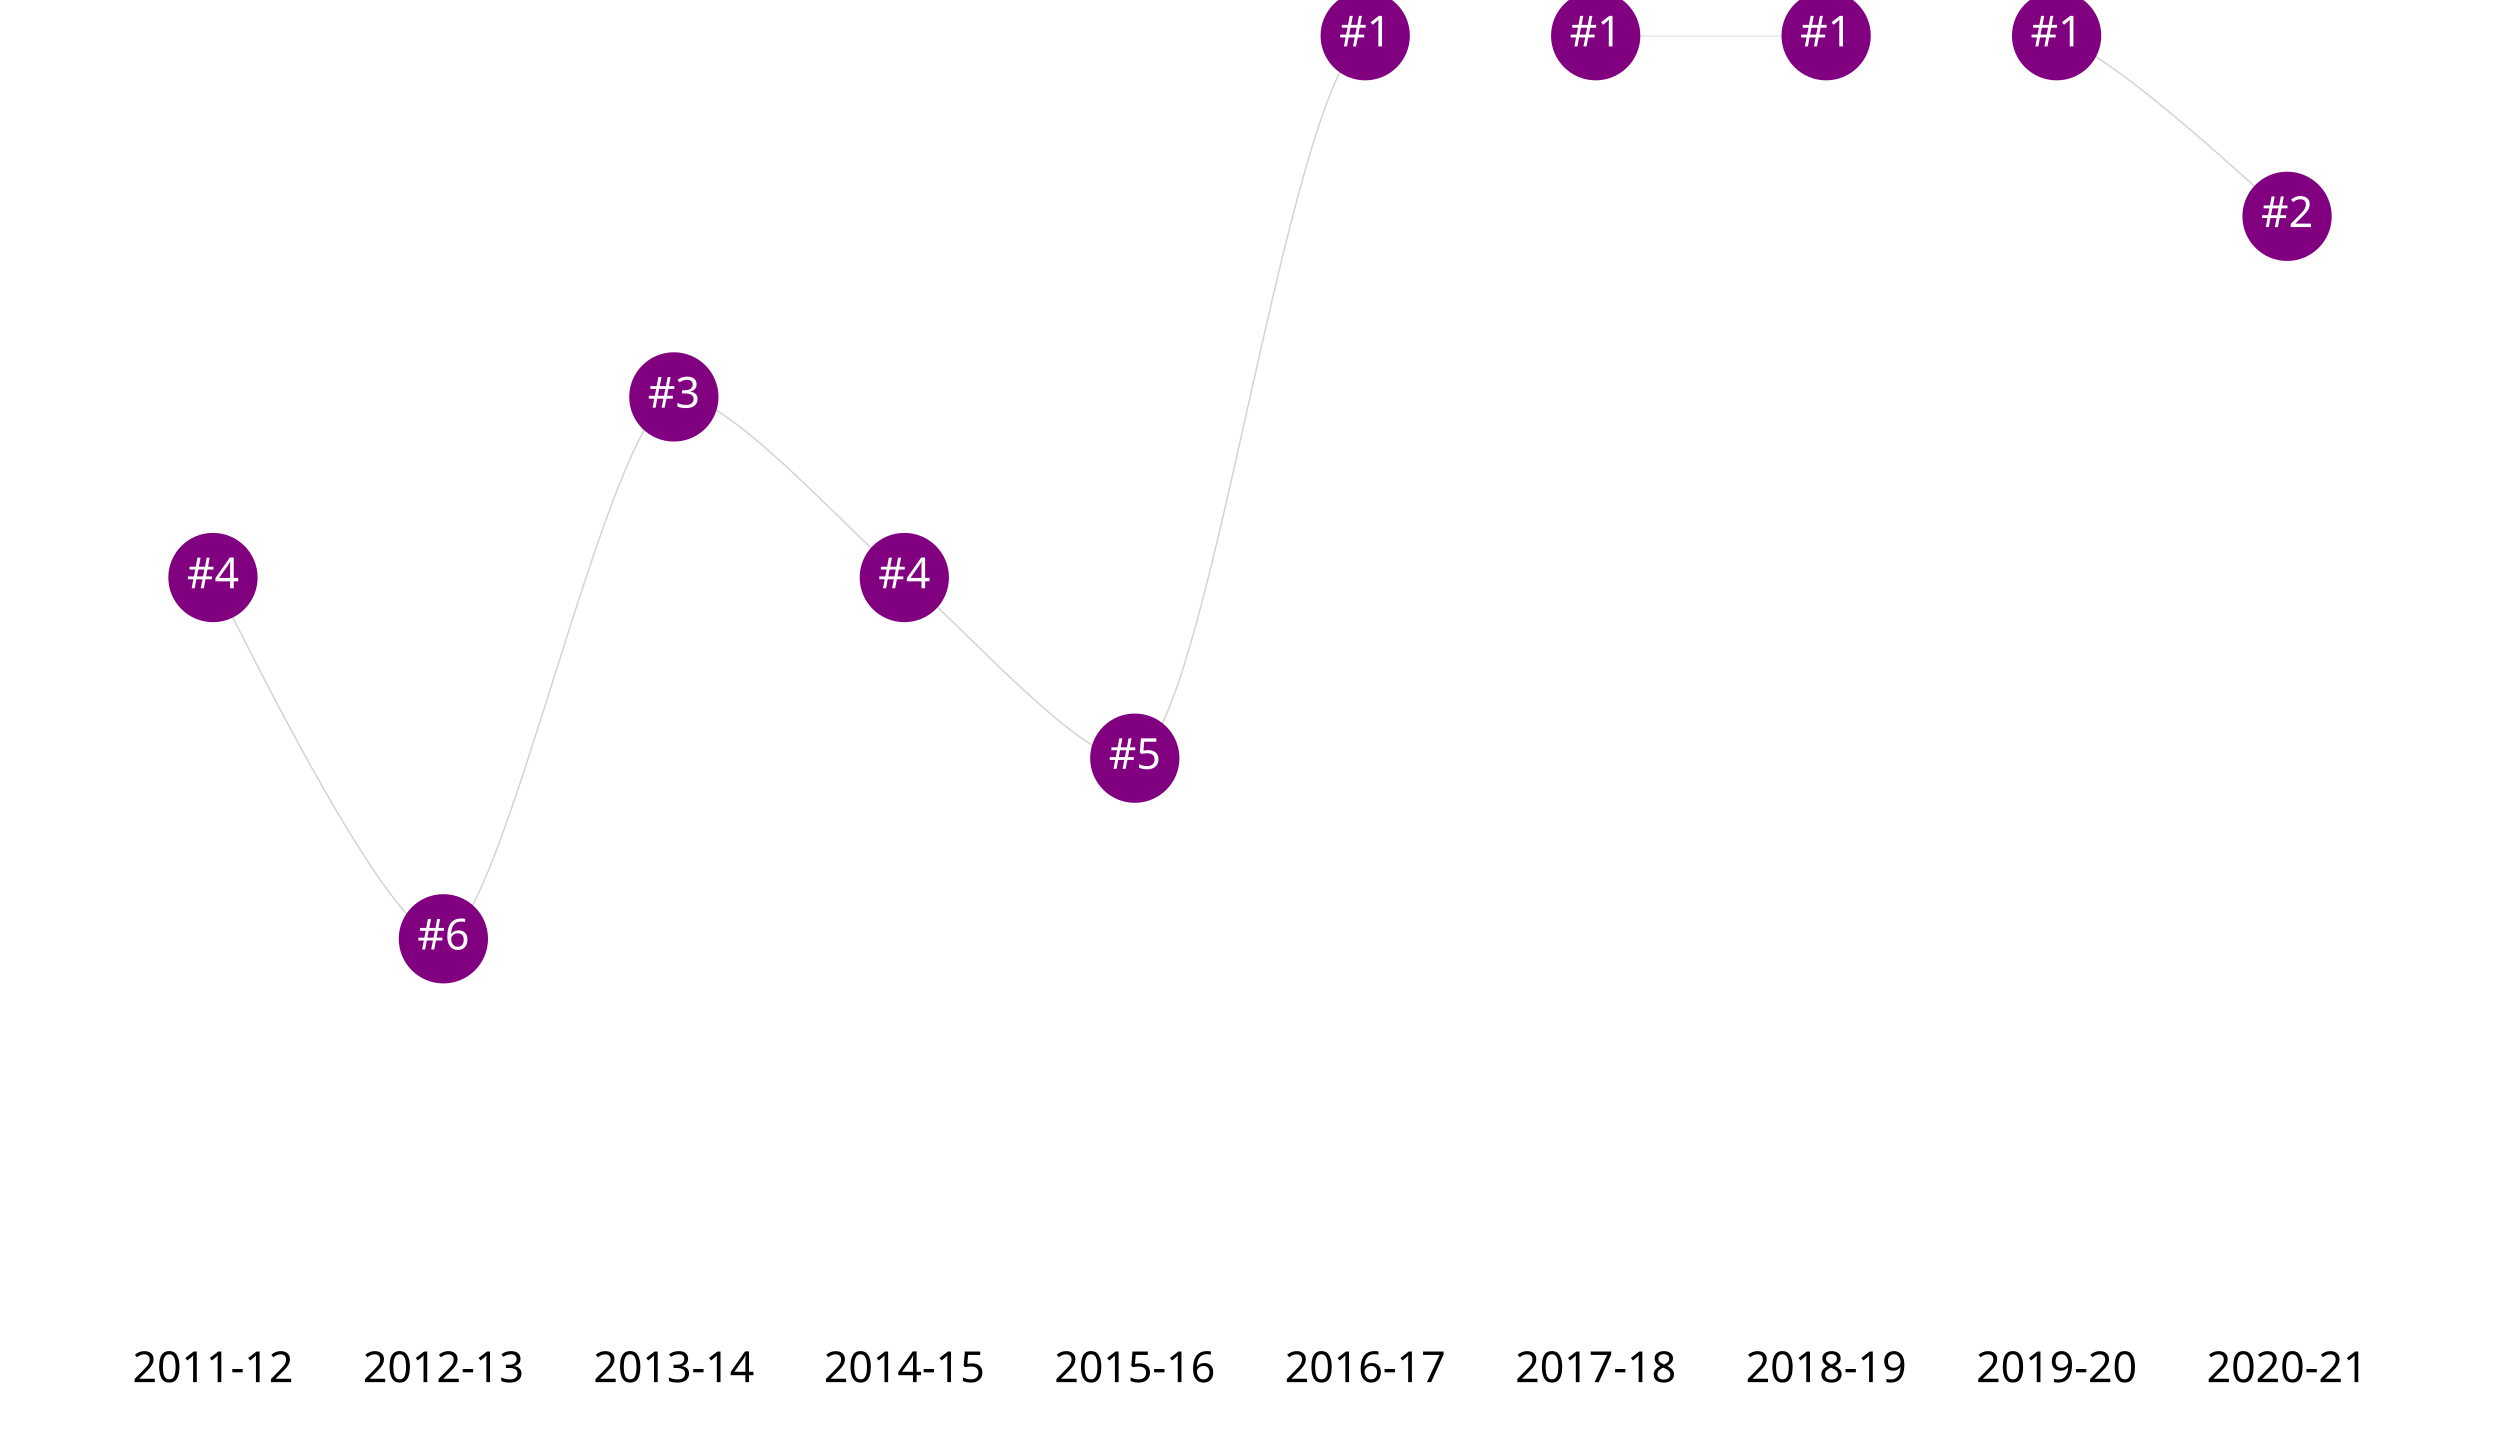
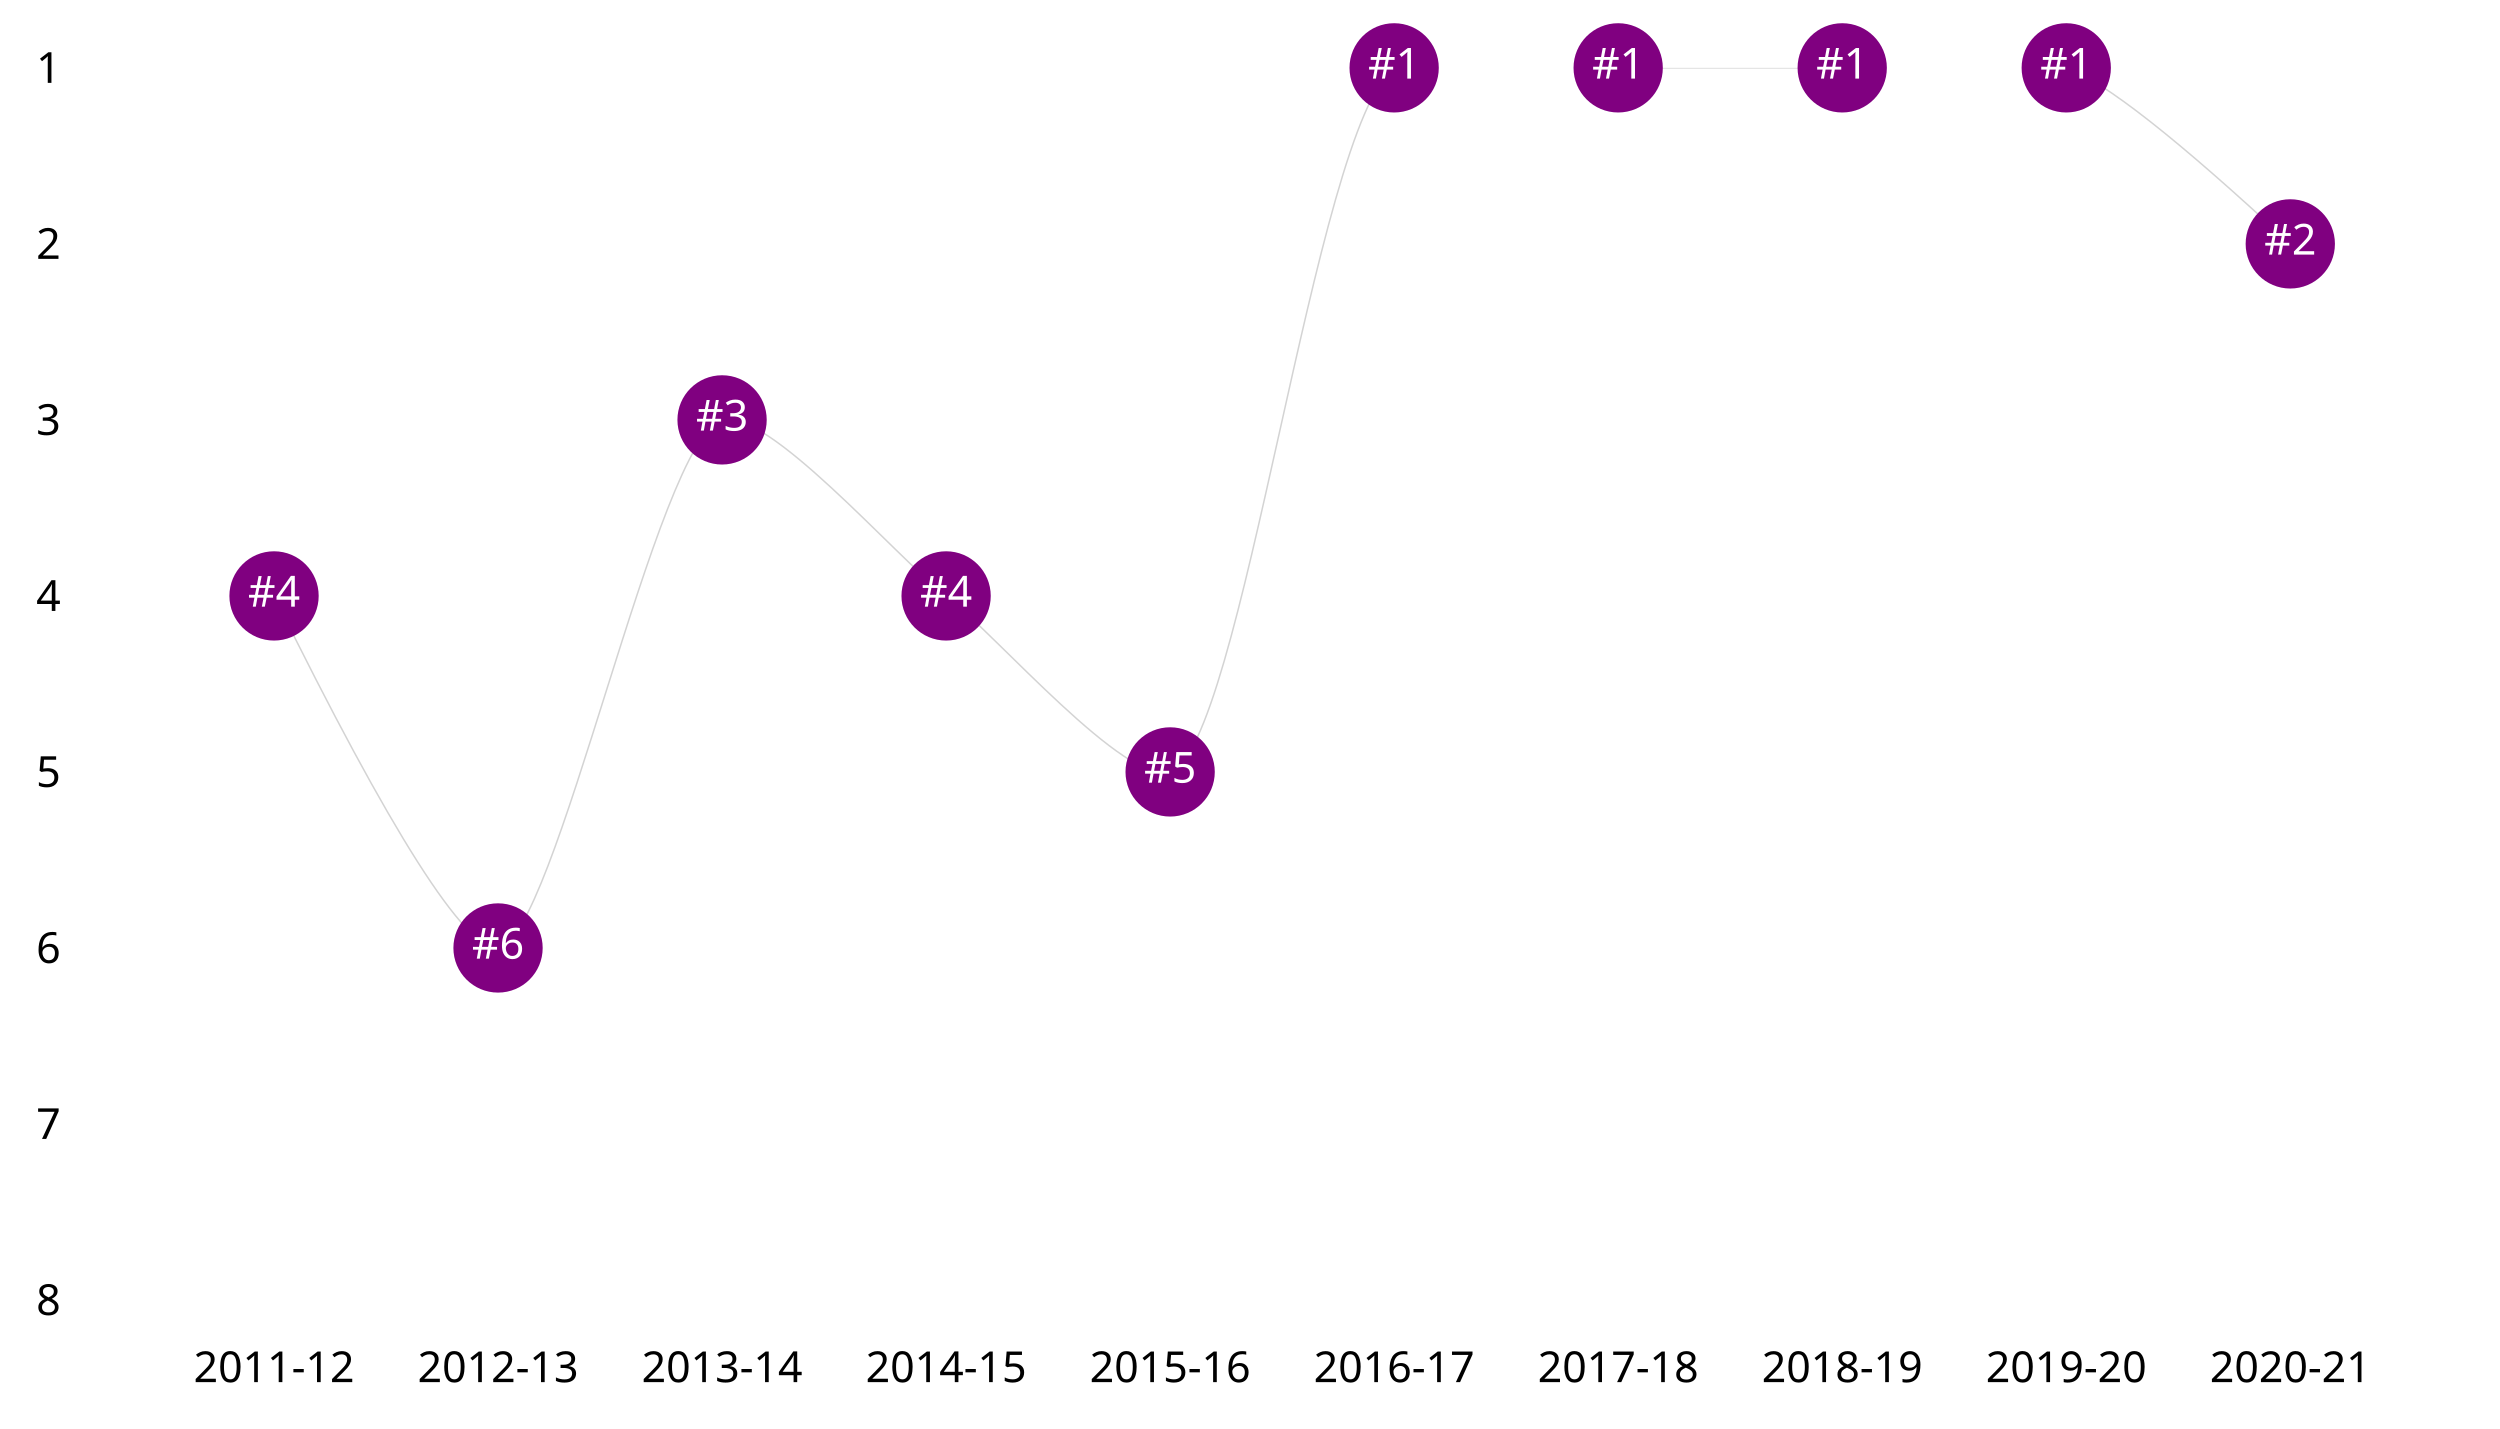
<svg xmlns="http://www.w3.org/2000/svg" class="main-svg" width="16535.433" height="9448.819" style="" viewBox="0 0 700 400">
  <rect x="0" y="0" width="700" height="400" style="fill: rgb(255, 255, 255); fill-opacity: 1;" />
-   <defs id="defs-824416">
+   <defs id="defs-30b958">
    <g class="clips">
-       <clipPath id="clip824416xyplot" class="plotclip">
-         <rect width="680" height="354" />
-       </clipPath>
-       <clipPath class="axesclip" id="clip824416x">
-         <rect x="10" y="0" width="680" height="400" />
-       </clipPath>
-       <clipPath class="axesclip" id="clip824416y">
-         <rect x="0" y="10" width="700" height="354" />
-       </clipPath>
-       <clipPath class="axesclip" id="clip824416xy">
-         <rect x="10" y="10" width="680" height="354" />
+       <clipPath id="clip30b958xyplot" class="plotclip">
+         <rect width="662" height="345" />
+       </clipPath>
+       <clipPath class="axesclip" id="clip30b958x">
+         <rect x="28" y="0" width="662" height="400" />
+       </clipPath>
+       <clipPath class="axesclip" id="clip30b958y">
+         <rect x="0" y="19" width="700" height="345" />
+       </clipPath>
+       <clipPath class="axesclip" id="clip30b958xy">
+         <rect x="28" y="19" width="662" height="345" />
      </clipPath>
    </g>
    <g class="gradients" />
    <g class="patterns" />
  </defs>
  <g class="bglayer">
-     <rect class="bg" x="0" y="0" width="700" height="374" style="fill: rgb(0, 0, 0); fill-opacity: 0; stroke-width: 0;" />
+     <rect class="bg" x="18" y="9" width="682" height="365" style="fill: rgb(0, 0, 0); fill-opacity: 0; stroke-width: 0;" />
  </g>
  <g class="layer-below">
    <g class="imagelayer" />
    <g class="shapelayer" />
  </g>
  <g class="cartesianlayer">
    <g class="subplot xy">
      <g class="layer-subplot">
        <g class="shapelayer" />
        <g class="imagelayer" />
      </g>
      <g class="gridlayer">
        <g class="x">
-           <path class="xgrid crisp" transform="translate(59.63,0)" d="M0,10v354" style="stroke: rgb(255, 255, 255); stroke-opacity: 1; stroke-width: 1px;" />
-           <path class="xgrid crisp" transform="translate(124.15,0)" d="M0,10v354" style="stroke: rgb(255, 255, 255); stroke-opacity: 1; stroke-width: 1px;" />
-           <path class="xgrid crisp" transform="translate(188.68,0)" d="M0,10v354" style="stroke: rgb(255, 255, 255); stroke-opacity: 1; stroke-width: 1px;" />
-           <path class="xgrid crisp" transform="translate(253.21,0)" d="M0,10v354" style="stroke: rgb(255, 255, 255); stroke-opacity: 1; stroke-width: 1px;" />
-           <path class="xgrid crisp" transform="translate(317.74,0)" d="M0,10v354" style="stroke: rgb(255, 255, 255); stroke-opacity: 1; stroke-width: 1px;" />
-           <path class="xgrid crisp" transform="translate(382.26,0)" d="M0,10v354" style="stroke: rgb(255, 255, 255); stroke-opacity: 1; stroke-width: 1px;" />
-           <path class="xgrid crisp" transform="translate(446.79,0)" d="M0,10v354" style="stroke: rgb(255, 255, 255); stroke-opacity: 1; stroke-width: 1px;" />
-           <path class="xgrid crisp" transform="translate(511.32,0)" d="M0,10v354" style="stroke: rgb(255, 255, 255); stroke-opacity: 1; stroke-width: 1px;" />
-           <path class="xgrid crisp" transform="translate(575.85,0)" d="M0,10v354" style="stroke: rgb(255, 255, 255); stroke-opacity: 1; stroke-width: 1px;" />
-           <path class="xgrid crisp" transform="translate(640.38,0)" d="M0,10v354" style="stroke: rgb(255, 255, 255); stroke-opacity: 1; stroke-width: 1px;" />
-         </g>
-         <g class="y" />
+           <path class="xgrid crisp" transform="translate(76.73,0)" d="M0,19v345" style="stroke: rgb(255, 255, 255); stroke-opacity: 1; stroke-width: 1px;" />
+           <path class="xgrid crisp" transform="translate(139.45,0)" d="M0,19v345" style="stroke: rgb(255, 255, 255); stroke-opacity: 1; stroke-width: 1px;" />
+           <path class="xgrid crisp" transform="translate(202.18,0)" d="M0,19v345" style="stroke: rgb(255, 255, 255); stroke-opacity: 1; stroke-width: 1px;" />
+           <path class="xgrid crisp" transform="translate(264.91,0)" d="M0,19v345" style="stroke: rgb(255, 255, 255); stroke-opacity: 1; stroke-width: 1px;" />
+           <path class="xgrid crisp" transform="translate(327.64,0)" d="M0,19v345" style="stroke: rgb(255, 255, 255); stroke-opacity: 1; stroke-width: 1px;" />
+           <path class="xgrid crisp" transform="translate(390.36,0)" d="M0,19v345" style="stroke: rgb(255, 255, 255); stroke-opacity: 1; stroke-width: 1px;" />
+           <path class="xgrid crisp" transform="translate(453.09,0)" d="M0,19v345" style="stroke: rgb(255, 255, 255); stroke-opacity: 1; stroke-width: 1px;" />
+           <path class="xgrid crisp" transform="translate(515.82,0)" d="M0,19v345" style="stroke: rgb(255, 255, 255); stroke-opacity: 1; stroke-width: 1px;" />
+           <path class="xgrid crisp" transform="translate(578.55,0)" d="M0,19v345" style="stroke: rgb(255, 255, 255); stroke-opacity: 1; stroke-width: 1px;" />
+           <path class="xgrid crisp" transform="translate(641.28,0)" d="M0,19v345" style="stroke: rgb(255, 255, 255); stroke-opacity: 1; stroke-width: 1px;" />
+         </g>
+         <g class="y">
+           <path class="ygrid crisp" transform="translate(0,314.71)" d="M28,0h662" style="stroke: rgb(255, 255, 255); stroke-opacity: 1; stroke-width: 1px;" />
+           <path class="ygrid crisp" transform="translate(0,265.43)" d="M28,0h662" style="stroke: rgb(255, 255, 255); stroke-opacity: 1; stroke-width: 1px;" />
+           <path class="ygrid crisp" transform="translate(0,216.14)" d="M28,0h662" style="stroke: rgb(255, 255, 255); stroke-opacity: 1; stroke-width: 1px;" />
+           <path class="ygrid crisp" transform="translate(0,166.86)" d="M28,0h662" style="stroke: rgb(255, 255, 255); stroke-opacity: 1; stroke-width: 1px;" />
+           <path class="ygrid crisp" transform="translate(0,117.57)" d="M28,0h662" style="stroke: rgb(255, 255, 255); stroke-opacity: 1; stroke-width: 1px;" />
+           <path class="ygrid crisp" transform="translate(0,68.29)" d="M28,0h662" style="stroke: rgb(255, 255, 255); stroke-opacity: 1; stroke-width: 1px;" />
+         </g>
      </g>
      <g class="zerolinelayer" />
      <path class="xlines-below" />
      <path class="ylines-below" />
      <g class="overlines-below" />
      <g class="xaxislayer-below" />
      <g class="yaxislayer-below" />
      <g class="overaxes-below" />
-       <g class="plot" transform="translate(10,10)">
+       <g class="plot" transform="translate(28,19)">
        <g class="scatterlayer mlayer">
-           <g class="trace scatter trace85c687" style="stroke-miterlimit: 2; opacity: 1;">
-             <g class="fills" clip-path="url(#clip824416xyplot)" />
+           <g class="trace scatter trace7b0b04" style="stroke-miterlimit: 2; opacity: 1;">
+             <g class="fills" clip-path="url(#clip30b958xyplot)" />
            <g class="errorbars" />
            <g class="lines">
-               <path class="js-line" d="M49.63,151.71Q100.11,254.03 114.15,252.86C130.61,251.49 159.93,105.97 178.68,101.14C191.9,97.74 228.15,139.91 243.21,151.71C258.27,163.51 294.87,206.25 307.74,202.29C328.45,195.91 349.3,16.77 372.26,0C384.92,-9.25 421.73,0 436.79,0C451.85,0 486.26,0 501.32,0C516.38,0 551.59,-4.92 565.85,0Q581.92,5.55 630.38,50.57" clip-path="url(#clip824416xyplot)" style="vector-effect: non-scaling-stroke; fill: none; stroke: rgb(211, 211, 211); stroke-opacity: 1; stroke-width: 10px; opacity: 1;" />
+               <path class="js-line" d="M48.73,147.86Q97.81,247.56 111.45,246.43C127.45,245.1 155.95,103.26 174.18,98.57C187.03,95.26 222.27,136.36 236.91,147.86C251.55,159.36 287.13,200.99 299.64,197.14C319.79,190.94 340.02,16.33 362.36,0C374.66,-8.99 410.45,0 425.09,0C439.73,0 473.18,0 487.82,0C502.46,0 536.69,-4.79 550.55,0Q566.18,5.41 613.28,49.29" clip-path="url(#clip30b958xyplot)" style="vector-effect: non-scaling-stroke; fill: none; stroke: rgb(211, 211, 211); stroke-opacity: 1; stroke-width: 10px; opacity: 1;" />
            </g>
            <g class="points">
-               <path class="point" transform="translate(49.63,151.71)" d="M12.5,0A12.5,12.5 0 1,1 0,-12.5A12.5,12.5 0 0,1 12.5,0Z" style="opacity: 1; stroke-width: 0px; fill: rgb(128, 0, 128); fill-opacity: 1;" />
-               <path class="point" transform="translate(114.15,252.86)" d="M12.5,0A12.5,12.5 0 1,1 0,-12.5A12.5,12.5 0 0,1 12.5,0Z" style="opacity: 1; stroke-width: 0px; fill: rgb(128, 0, 128); fill-opacity: 1;" />
-               <path class="point" transform="translate(178.68,101.14)" d="M12.5,0A12.5,12.5 0 1,1 0,-12.5A12.5,12.5 0 0,1 12.5,0Z" style="opacity: 1; stroke-width: 0px; fill: rgb(128, 0, 128); fill-opacity: 1;" />
-               <path class="point" transform="translate(243.21,151.71)" d="M12.5,0A12.5,12.5 0 1,1 0,-12.5A12.5,12.5 0 0,1 12.5,0Z" style="opacity: 1; stroke-width: 0px; fill: rgb(128, 0, 128); fill-opacity: 1;" />
-               <path class="point" transform="translate(307.74,202.29)" d="M12.5,0A12.5,12.5 0 1,1 0,-12.5A12.5,12.5 0 0,1 12.5,0Z" style="opacity: 1; stroke-width: 0px; fill: rgb(128, 0, 128); fill-opacity: 1;" />
-               <path class="point" transform="translate(372.26,0)" d="M12.5,0A12.5,12.5 0 1,1 0,-12.5A12.5,12.5 0 0,1 12.5,0Z" style="opacity: 1; stroke-width: 0px; fill: rgb(128, 0, 128); fill-opacity: 1;" />
-               <path class="point" transform="translate(436.79,0)" d="M12.5,0A12.5,12.5 0 1,1 0,-12.5A12.5,12.5 0 0,1 12.5,0Z" style="opacity: 1; stroke-width: 0px; fill: rgb(128, 0, 128); fill-opacity: 1;" />
-               <path class="point" transform="translate(501.32,0)" d="M12.5,0A12.5,12.5 0 1,1 0,-12.5A12.5,12.5 0 0,1 12.5,0Z" style="opacity: 1; stroke-width: 0px; fill: rgb(128, 0, 128); fill-opacity: 1;" />
-               <path class="point" transform="translate(565.85,0)" d="M12.5,0A12.5,12.5 0 1,1 0,-12.5A12.5,12.5 0 0,1 12.5,0Z" style="opacity: 1; stroke-width: 0px; fill: rgb(128, 0, 128); fill-opacity: 1;" />
-               <path class="point" transform="translate(630.38,50.57)" d="M12.5,0A12.5,12.5 0 1,1 0,-12.5A12.5,12.5 0 0,1 12.5,0Z" style="opacity: 1; stroke-width: 0px; fill: rgb(128, 0, 128); fill-opacity: 1;" />
+               <path class="point" transform="translate(48.73,147.86)" d="M12.5,0A12.5,12.5 0 1,1 0,-12.5A12.5,12.5 0 0,1 12.5,0Z" style="opacity: 1; stroke-width: 0px; fill: rgb(128, 0, 128); fill-opacity: 1;" />
+               <path class="point" transform="translate(111.45,246.43)" d="M12.5,0A12.5,12.5 0 1,1 0,-12.5A12.5,12.5 0 0,1 12.5,0Z" style="opacity: 1; stroke-width: 0px; fill: rgb(128, 0, 128); fill-opacity: 1;" />
+               <path class="point" transform="translate(174.18,98.57)" d="M12.5,0A12.5,12.5 0 1,1 0,-12.5A12.5,12.5 0 0,1 12.5,0Z" style="opacity: 1; stroke-width: 0px; fill: rgb(128, 0, 128); fill-opacity: 1;" />
+               <path class="point" transform="translate(236.91,147.86)" d="M12.5,0A12.5,12.5 0 1,1 0,-12.5A12.5,12.5 0 0,1 12.5,0Z" style="opacity: 1; stroke-width: 0px; fill: rgb(128, 0, 128); fill-opacity: 1;" />
+               <path class="point" transform="translate(299.64,197.14)" d="M12.5,0A12.5,12.5 0 1,1 0,-12.5A12.5,12.5 0 0,1 12.5,0Z" style="opacity: 1; stroke-width: 0px; fill: rgb(128, 0, 128); fill-opacity: 1;" />
+               <path class="point" transform="translate(362.36,0)" d="M12.5,0A12.5,12.5 0 1,1 0,-12.5A12.5,12.5 0 0,1 12.5,0Z" style="opacity: 1; stroke-width: 0px; fill: rgb(128, 0, 128); fill-opacity: 1;" />
+               <path class="point" transform="translate(425.09,0)" d="M12.5,0A12.5,12.5 0 1,1 0,-12.5A12.5,12.5 0 0,1 12.5,0Z" style="opacity: 1; stroke-width: 0px; fill: rgb(128, 0, 128); fill-opacity: 1;" />
+               <path class="point" transform="translate(487.82,0)" d="M12.5,0A12.5,12.5 0 1,1 0,-12.5A12.5,12.5 0 0,1 12.5,0Z" style="opacity: 1; stroke-width: 0px; fill: rgb(128, 0, 128); fill-opacity: 1;" />
+               <path class="point" transform="translate(550.55,0)" d="M12.5,0A12.5,12.5 0 1,1 0,-12.5A12.5,12.5 0 0,1 12.5,0Z" style="opacity: 1; stroke-width: 0px; fill: rgb(128, 0, 128); fill-opacity: 1;" />
+               <path class="point" transform="translate(613.28,49.29)" d="M12.5,0A12.5,12.5 0 1,1 0,-12.5A12.5,12.5 0 0,1 12.5,0Z" style="opacity: 1; stroke-width: 0px; fill: rgb(128, 0, 128); fill-opacity: 1;" />
            </g>
            <g class="text">
              <g class="textpoint" transform="translate(0,3)">
-                 <text x="49.63" y="151.71" text-anchor="middle" style="font-family: 'Segoe UI Semibold'; font-size: 12px; fill: rgb(255, 255, 255); fill-opacity: 1; white-space: pre;">#4</text>
-               </g>
-               <g class="textpoint" transform="translate(0,3)">
-                 <text x="114.15" y="252.86" text-anchor="middle" style="font-family: 'Segoe UI Semibold'; font-size: 12px; fill: rgb(255, 255, 255); fill-opacity: 1; white-space: pre;">#6</text>
-               </g>
-               <g class="textpoint" transform="translate(0,3)">
-                 <text x="178.68" y="101.14" text-anchor="middle" style="font-family: 'Segoe UI Semibold'; font-size: 12px; fill: rgb(255, 255, 255); fill-opacity: 1; white-space: pre;">#3</text>
-               </g>
-               <g class="textpoint" transform="translate(0,3)">
-                 <text x="243.21" y="151.71" text-anchor="middle" style="font-family: 'Segoe UI Semibold'; font-size: 12px; fill: rgb(255, 255, 255); fill-opacity: 1; white-space: pre;">#4</text>
-               </g>
-               <g class="textpoint" transform="translate(0,3)">
-                 <text x="307.74" y="202.29" text-anchor="middle" style="font-family: 'Segoe UI Semibold'; font-size: 12px; fill: rgb(255, 255, 255); fill-opacity: 1; white-space: pre;">#5</text>
-               </g>
-               <g class="textpoint" transform="translate(0,3)">
-                 <text x="372.26" y="0" text-anchor="middle" style="font-family: 'Segoe UI Semibold'; font-size: 12px; fill: rgb(255, 255, 255); fill-opacity: 1; white-space: pre;">#1</text>
-               </g>
-               <g class="textpoint" transform="translate(0,3)">
-                 <text x="436.79" y="0" text-anchor="middle" style="font-family: 'Segoe UI Semibold'; font-size: 12px; fill: rgb(255, 255, 255); fill-opacity: 1; white-space: pre;">#1</text>
-               </g>
-               <g class="textpoint" transform="translate(0,3)">
-                 <text x="501.32" y="0" text-anchor="middle" style="font-family: 'Segoe UI Semibold'; font-size: 12px; fill: rgb(255, 255, 255); fill-opacity: 1; white-space: pre;">#1</text>
-               </g>
-               <g class="textpoint" transform="translate(0,3)">
-                 <text x="565.85" y="0" text-anchor="middle" style="font-family: 'Segoe UI Semibold'; font-size: 12px; fill: rgb(255, 255, 255); fill-opacity: 1; white-space: pre;">#1</text>
-               </g>
-               <g class="textpoint" transform="translate(0,3)">
-                 <text x="630.38" y="50.57" text-anchor="middle" style="font-family: 'Segoe UI Semibold'; font-size: 12px; fill: rgb(255, 255, 255); fill-opacity: 1; white-space: pre;">#2</text>
+                 <text x="48.73" y="147.86" text-anchor="middle" style="font-family: 'Segoe UI Semibold'; font-size: 12px; fill: rgb(255, 255, 255); fill-opacity: 1; white-space: pre;">#4</text>
+               </g>
+               <g class="textpoint" transform="translate(0,3)">
+                 <text x="111.45" y="246.43" text-anchor="middle" style="font-family: 'Segoe UI Semibold'; font-size: 12px; fill: rgb(255, 255, 255); fill-opacity: 1; white-space: pre;">#6</text>
+               </g>
+               <g class="textpoint" transform="translate(0,3)">
+                 <text x="174.18" y="98.57" text-anchor="middle" style="font-family: 'Segoe UI Semibold'; font-size: 12px; fill: rgb(255, 255, 255); fill-opacity: 1; white-space: pre;">#3</text>
+               </g>
+               <g class="textpoint" transform="translate(0,3)">
+                 <text x="236.91" y="147.86" text-anchor="middle" style="font-family: 'Segoe UI Semibold'; font-size: 12px; fill: rgb(255, 255, 255); fill-opacity: 1; white-space: pre;">#4</text>
+               </g>
+               <g class="textpoint" transform="translate(0,3)">
+                 <text x="299.64" y="197.14" text-anchor="middle" style="font-family: 'Segoe UI Semibold'; font-size: 12px; fill: rgb(255, 255, 255); fill-opacity: 1; white-space: pre;">#5</text>
+               </g>
+               <g class="textpoint" transform="translate(0,3)">
+                 <text x="362.36" y="0" text-anchor="middle" style="font-family: 'Segoe UI Semibold'; font-size: 12px; fill: rgb(255, 255, 255); fill-opacity: 1; white-space: pre;">#1</text>
+               </g>
+               <g class="textpoint" transform="translate(0,3)">
+                 <text x="425.09" y="0" text-anchor="middle" style="font-family: 'Segoe UI Semibold'; font-size: 12px; fill: rgb(255, 255, 255); fill-opacity: 1; white-space: pre;">#1</text>
+               </g>
+               <g class="textpoint" transform="translate(0,3)">
+                 <text x="487.82" y="0" text-anchor="middle" style="font-family: 'Segoe UI Semibold'; font-size: 12px; fill: rgb(255, 255, 255); fill-opacity: 1; white-space: pre;">#1</text>
+               </g>
+               <g class="textpoint" transform="translate(0,3)">
+                 <text x="550.55" y="0" text-anchor="middle" style="font-family: 'Segoe UI Semibold'; font-size: 12px; fill: rgb(255, 255, 255); fill-opacity: 1; white-space: pre;">#1</text>
+               </g>
+               <g class="textpoint" transform="translate(0,3)">
+                 <text x="613.28" y="49.29" text-anchor="middle" style="font-family: 'Segoe UI Semibold'; font-size: 12px; fill: rgb(255, 255, 255); fill-opacity: 1; white-space: pre;">#2</text>
              </g>
            </g>
          </g>
        </g>
      </g>
      <g class="overplot" />
      <path class="xlines-above crisp" d="M0,0" style="fill: none;" />
      <path class="ylines-above crisp" d="M0,0" style="fill: none;" />
      <g class="overlines-above" />
      <g class="xaxislayer-above">
        <g class="xtick">
-           <text text-anchor="middle" x="0" y="387" transform="translate(59.63,0)" style="font-family: 'Segoe UI Semibold'; font-size: 12px; fill: rgb(0, 0, 0); fill-opacity: 1; white-space: pre; opacity: 1;">2011-12</text>
-         </g>
-         <g class="xtick">
-           <text text-anchor="middle" x="0" y="387" transform="translate(124.15,0)" style="font-family: 'Segoe UI Semibold'; font-size: 12px; fill: rgb(0, 0, 0); fill-opacity: 1; white-space: pre; opacity: 1;">2012-13</text>
-         </g>
-         <g class="xtick">
-           <text text-anchor="middle" x="0" y="387" transform="translate(188.68,0)" style="font-family: 'Segoe UI Semibold'; font-size: 12px; fill: rgb(0, 0, 0); fill-opacity: 1; white-space: pre; opacity: 1;">2013-14</text>
-         </g>
-         <g class="xtick">
-           <text text-anchor="middle" x="0" y="387" transform="translate(253.21,0)" style="font-family: 'Segoe UI Semibold'; font-size: 12px; fill: rgb(0, 0, 0); fill-opacity: 1; white-space: pre; opacity: 1;">2014-15</text>
-         </g>
-         <g class="xtick">
-           <text text-anchor="middle" x="0" y="387" transform="translate(317.74,0)" style="font-family: 'Segoe UI Semibold'; font-size: 12px; fill: rgb(0, 0, 0); fill-opacity: 1; white-space: pre; opacity: 1;">2015-16</text>
-         </g>
-         <g class="xtick">
-           <text text-anchor="middle" x="0" y="387" transform="translate(382.26,0)" style="font-family: 'Segoe UI Semibold'; font-size: 12px; fill: rgb(0, 0, 0); fill-opacity: 1; white-space: pre; opacity: 1;">2016-17</text>
-         </g>
-         <g class="xtick">
-           <text text-anchor="middle" x="0" y="387" transform="translate(446.79,0)" style="font-family: 'Segoe UI Semibold'; font-size: 12px; fill: rgb(0, 0, 0); fill-opacity: 1; white-space: pre; opacity: 1;">2017-18</text>
-         </g>
-         <g class="xtick">
-           <text text-anchor="middle" x="0" y="387" transform="translate(511.32,0)" style="font-family: 'Segoe UI Semibold'; font-size: 12px; fill: rgb(0, 0, 0); fill-opacity: 1; white-space: pre; opacity: 1;">2018-19</text>
-         </g>
-         <g class="xtick">
-           <text text-anchor="middle" x="0" y="387" transform="translate(575.85,0)" style="font-family: 'Segoe UI Semibold'; font-size: 12px; fill: rgb(0, 0, 0); fill-opacity: 1; white-space: pre; opacity: 1;">2019-20</text>
-         </g>
-         <g class="xtick">
-           <text text-anchor="middle" x="0" y="387" transform="translate(640.38,0)" style="font-family: 'Segoe UI Semibold'; font-size: 12px; fill: rgb(0, 0, 0); fill-opacity: 1; white-space: pre; opacity: 1;">2020-21</text>
-         </g>
-       </g>
-       <g class="yaxislayer-above" />
+           <text text-anchor="middle" x="0" y="387" transform="translate(76.73,0)" style="font-family: 'Segoe UI Semibold'; font-size: 12px; fill: rgb(0, 0, 0); fill-opacity: 1; white-space: pre; opacity: 1;">2011-12</text>
+         </g>
+         <g class="xtick">
+           <text text-anchor="middle" x="0" y="387" transform="translate(139.45,0)" style="font-family: 'Segoe UI Semibold'; font-size: 12px; fill: rgb(0, 0, 0); fill-opacity: 1; white-space: pre; opacity: 1;">2012-13</text>
+         </g>
+         <g class="xtick">
+           <text text-anchor="middle" x="0" y="387" transform="translate(202.18,0)" style="font-family: 'Segoe UI Semibold'; font-size: 12px; fill: rgb(0, 0, 0); fill-opacity: 1; white-space: pre; opacity: 1;">2013-14</text>
+         </g>
+         <g class="xtick">
+           <text text-anchor="middle" x="0" y="387" transform="translate(264.91,0)" style="font-family: 'Segoe UI Semibold'; font-size: 12px; fill: rgb(0, 0, 0); fill-opacity: 1; white-space: pre; opacity: 1;">2014-15</text>
+         </g>
+         <g class="xtick">
+           <text text-anchor="middle" x="0" y="387" transform="translate(327.64,0)" style="font-family: 'Segoe UI Semibold'; font-size: 12px; fill: rgb(0, 0, 0); fill-opacity: 1; white-space: pre; opacity: 1;">2015-16</text>
+         </g>
+         <g class="xtick">
+           <text text-anchor="middle" x="0" y="387" transform="translate(390.36,0)" style="font-family: 'Segoe UI Semibold'; font-size: 12px; fill: rgb(0, 0, 0); fill-opacity: 1; white-space: pre; opacity: 1;">2016-17</text>
+         </g>
+         <g class="xtick">
+           <text text-anchor="middle" x="0" y="387" transform="translate(453.09,0)" style="font-family: 'Segoe UI Semibold'; font-size: 12px; fill: rgb(0, 0, 0); fill-opacity: 1; white-space: pre; opacity: 1;">2017-18</text>
+         </g>
+         <g class="xtick">
+           <text text-anchor="middle" x="0" y="387" transform="translate(515.82,0)" style="font-family: 'Segoe UI Semibold'; font-size: 12px; fill: rgb(0, 0, 0); fill-opacity: 1; white-space: pre; opacity: 1;">2018-19</text>
+         </g>
+         <g class="xtick">
+           <text text-anchor="middle" x="0" y="387" transform="translate(578.55,0)" style="font-family: 'Segoe UI Semibold'; font-size: 12px; fill: rgb(0, 0, 0); fill-opacity: 1; white-space: pre; opacity: 1;">2019-20</text>
+         </g>
+         <g class="xtick">
+           <text text-anchor="middle" x="0" y="387" transform="translate(641.28,0)" style="font-family: 'Segoe UI Semibold'; font-size: 12px; fill: rgb(0, 0, 0); fill-opacity: 1; white-space: pre; opacity: 1;">2020-21</text>
+         </g>
+       </g>
+       <g class="yaxislayer-above">
+         <g class="ytick">
+           <text text-anchor="end" x="17" y="4.2" transform="translate(0,364)" style="font-family: 'Segoe UI Semibold'; font-size: 12px; fill: rgb(0, 0, 0); fill-opacity: 1; white-space: pre; opacity: 1;">8</text>
+         </g>
+         <g class="ytick">
+           <text text-anchor="end" x="17" y="4.2" style="font-family: 'Segoe UI Semibold'; font-size: 12px; fill: rgb(0, 0, 0); fill-opacity: 1; white-space: pre; opacity: 1;" transform="translate(0,314.71)">7</text>
+         </g>
+         <g class="ytick">
+           <text text-anchor="end" x="17" y="4.2" style="font-family: 'Segoe UI Semibold'; font-size: 12px; fill: rgb(0, 0, 0); fill-opacity: 1; white-space: pre; opacity: 1;" transform="translate(0,265.43)">6</text>
+         </g>
+         <g class="ytick">
+           <text text-anchor="end" x="17" y="4.2" style="font-family: 'Segoe UI Semibold'; font-size: 12px; fill: rgb(0, 0, 0); fill-opacity: 1; white-space: pre; opacity: 1;" transform="translate(0,216.14)">5</text>
+         </g>
+         <g class="ytick">
+           <text text-anchor="end" x="17" y="4.2" style="font-family: 'Segoe UI Semibold'; font-size: 12px; fill: rgb(0, 0, 0); fill-opacity: 1; white-space: pre; opacity: 1;" transform="translate(0,166.86)">4</text>
+         </g>
+         <g class="ytick">
+           <text text-anchor="end" x="17" y="4.2" style="font-family: 'Segoe UI Semibold'; font-size: 12px; fill: rgb(0, 0, 0); fill-opacity: 1; white-space: pre; opacity: 1;" transform="translate(0,117.57)">3</text>
+         </g>
+         <g class="ytick">
+           <text text-anchor="end" x="17" y="4.2" style="font-family: 'Segoe UI Semibold'; font-size: 12px; fill: rgb(0, 0, 0); fill-opacity: 1; white-space: pre; opacity: 1;" transform="translate(0,68.29)">2</text>
+         </g>
+         <g class="ytick">
+           <text text-anchor="end" x="17" y="4.2" style="font-family: 'Segoe UI Semibold'; font-size: 12px; fill: rgb(0, 0, 0); fill-opacity: 1; white-space: pre; opacity: 1;" transform="translate(0,19)">1</text>
+         </g>
+       </g>
      <g class="overaxes-above" />
    </g>
  </g>
  <g class="polarlayer" />
  <g class="smithlayer" />
  <g class="ternarylayer" />
  <g class="geolayer" />
  <g class="funnelarealayer" />
  <g class="pielayer" />
  <g class="iciclelayer" />
  <g class="treemaplayer" />
  <g class="sunburstlayer" />
  <g class="glimages" />
-   <defs id="topdefs-824416">
+   <defs id="topdefs-30b958">
    <g class="clips" />
  </defs>
  <g class="layer-above">
    <g class="imagelayer" />
    <g class="shapelayer" />
  </g>
  <g class="infolayer">
    <g class="g-gtitle" />
    <g class="g-xtitle" />
+     <g class="g-ytitle" />
  </g>
</svg>
